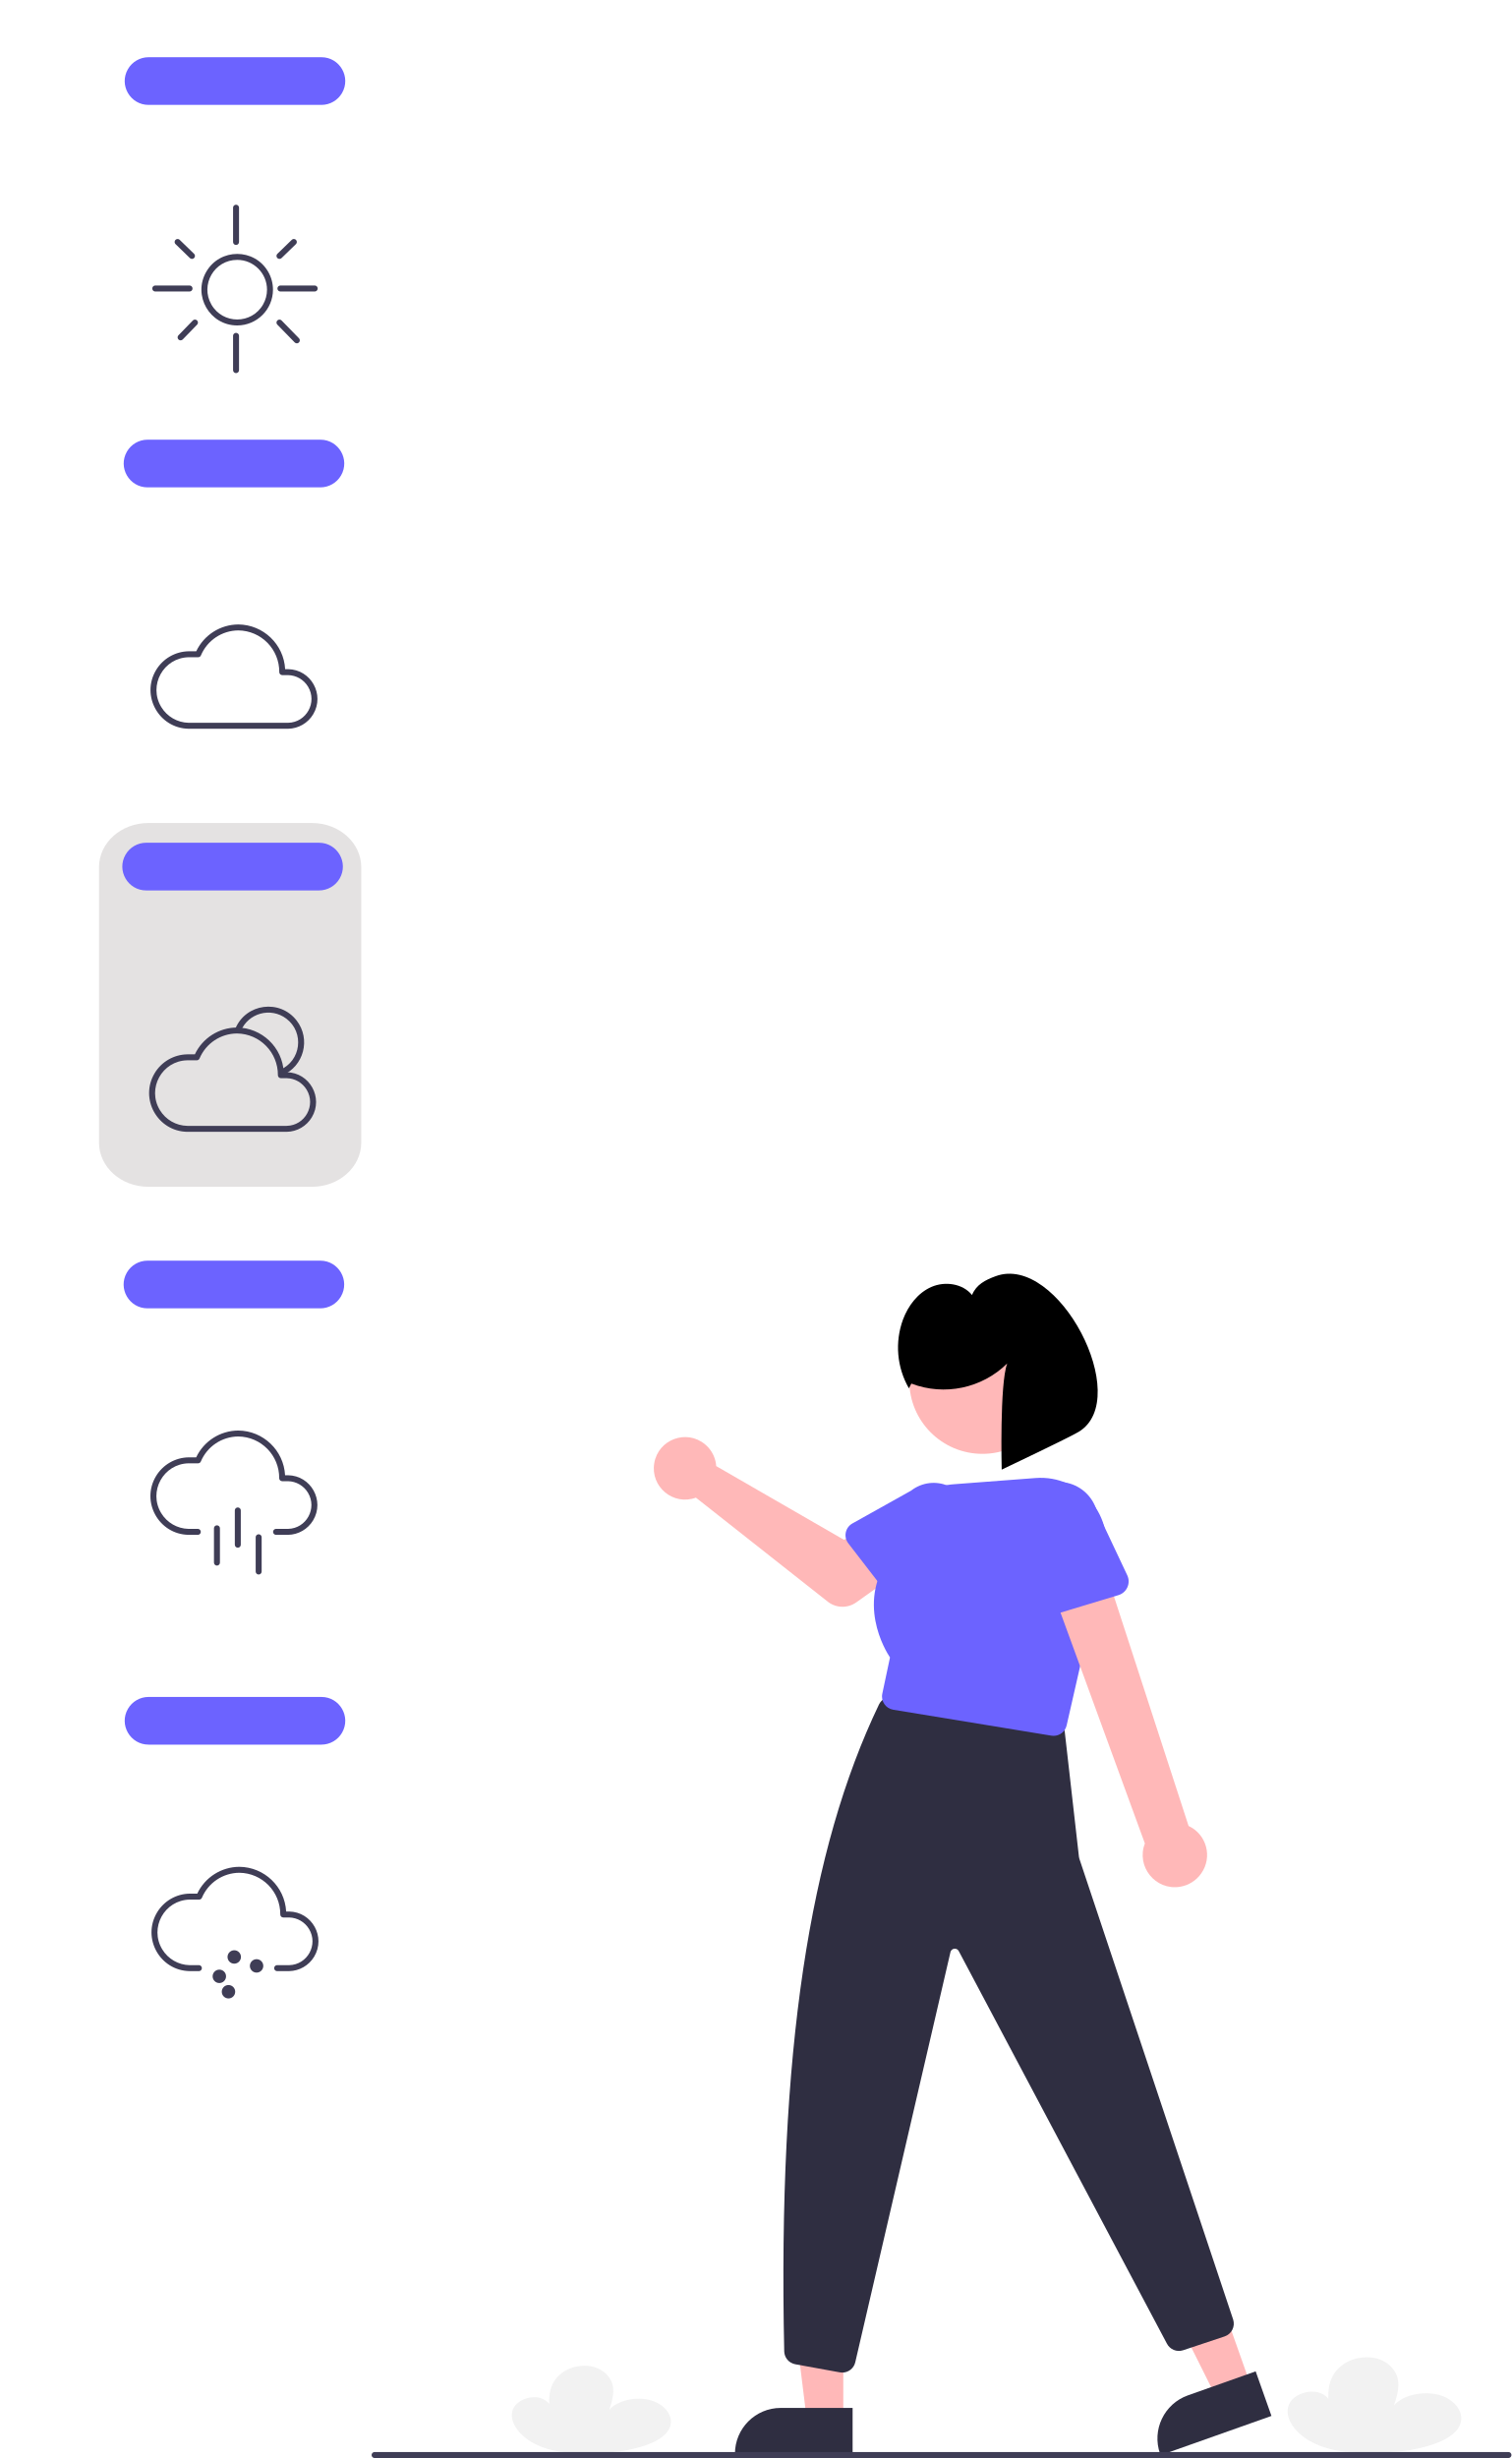
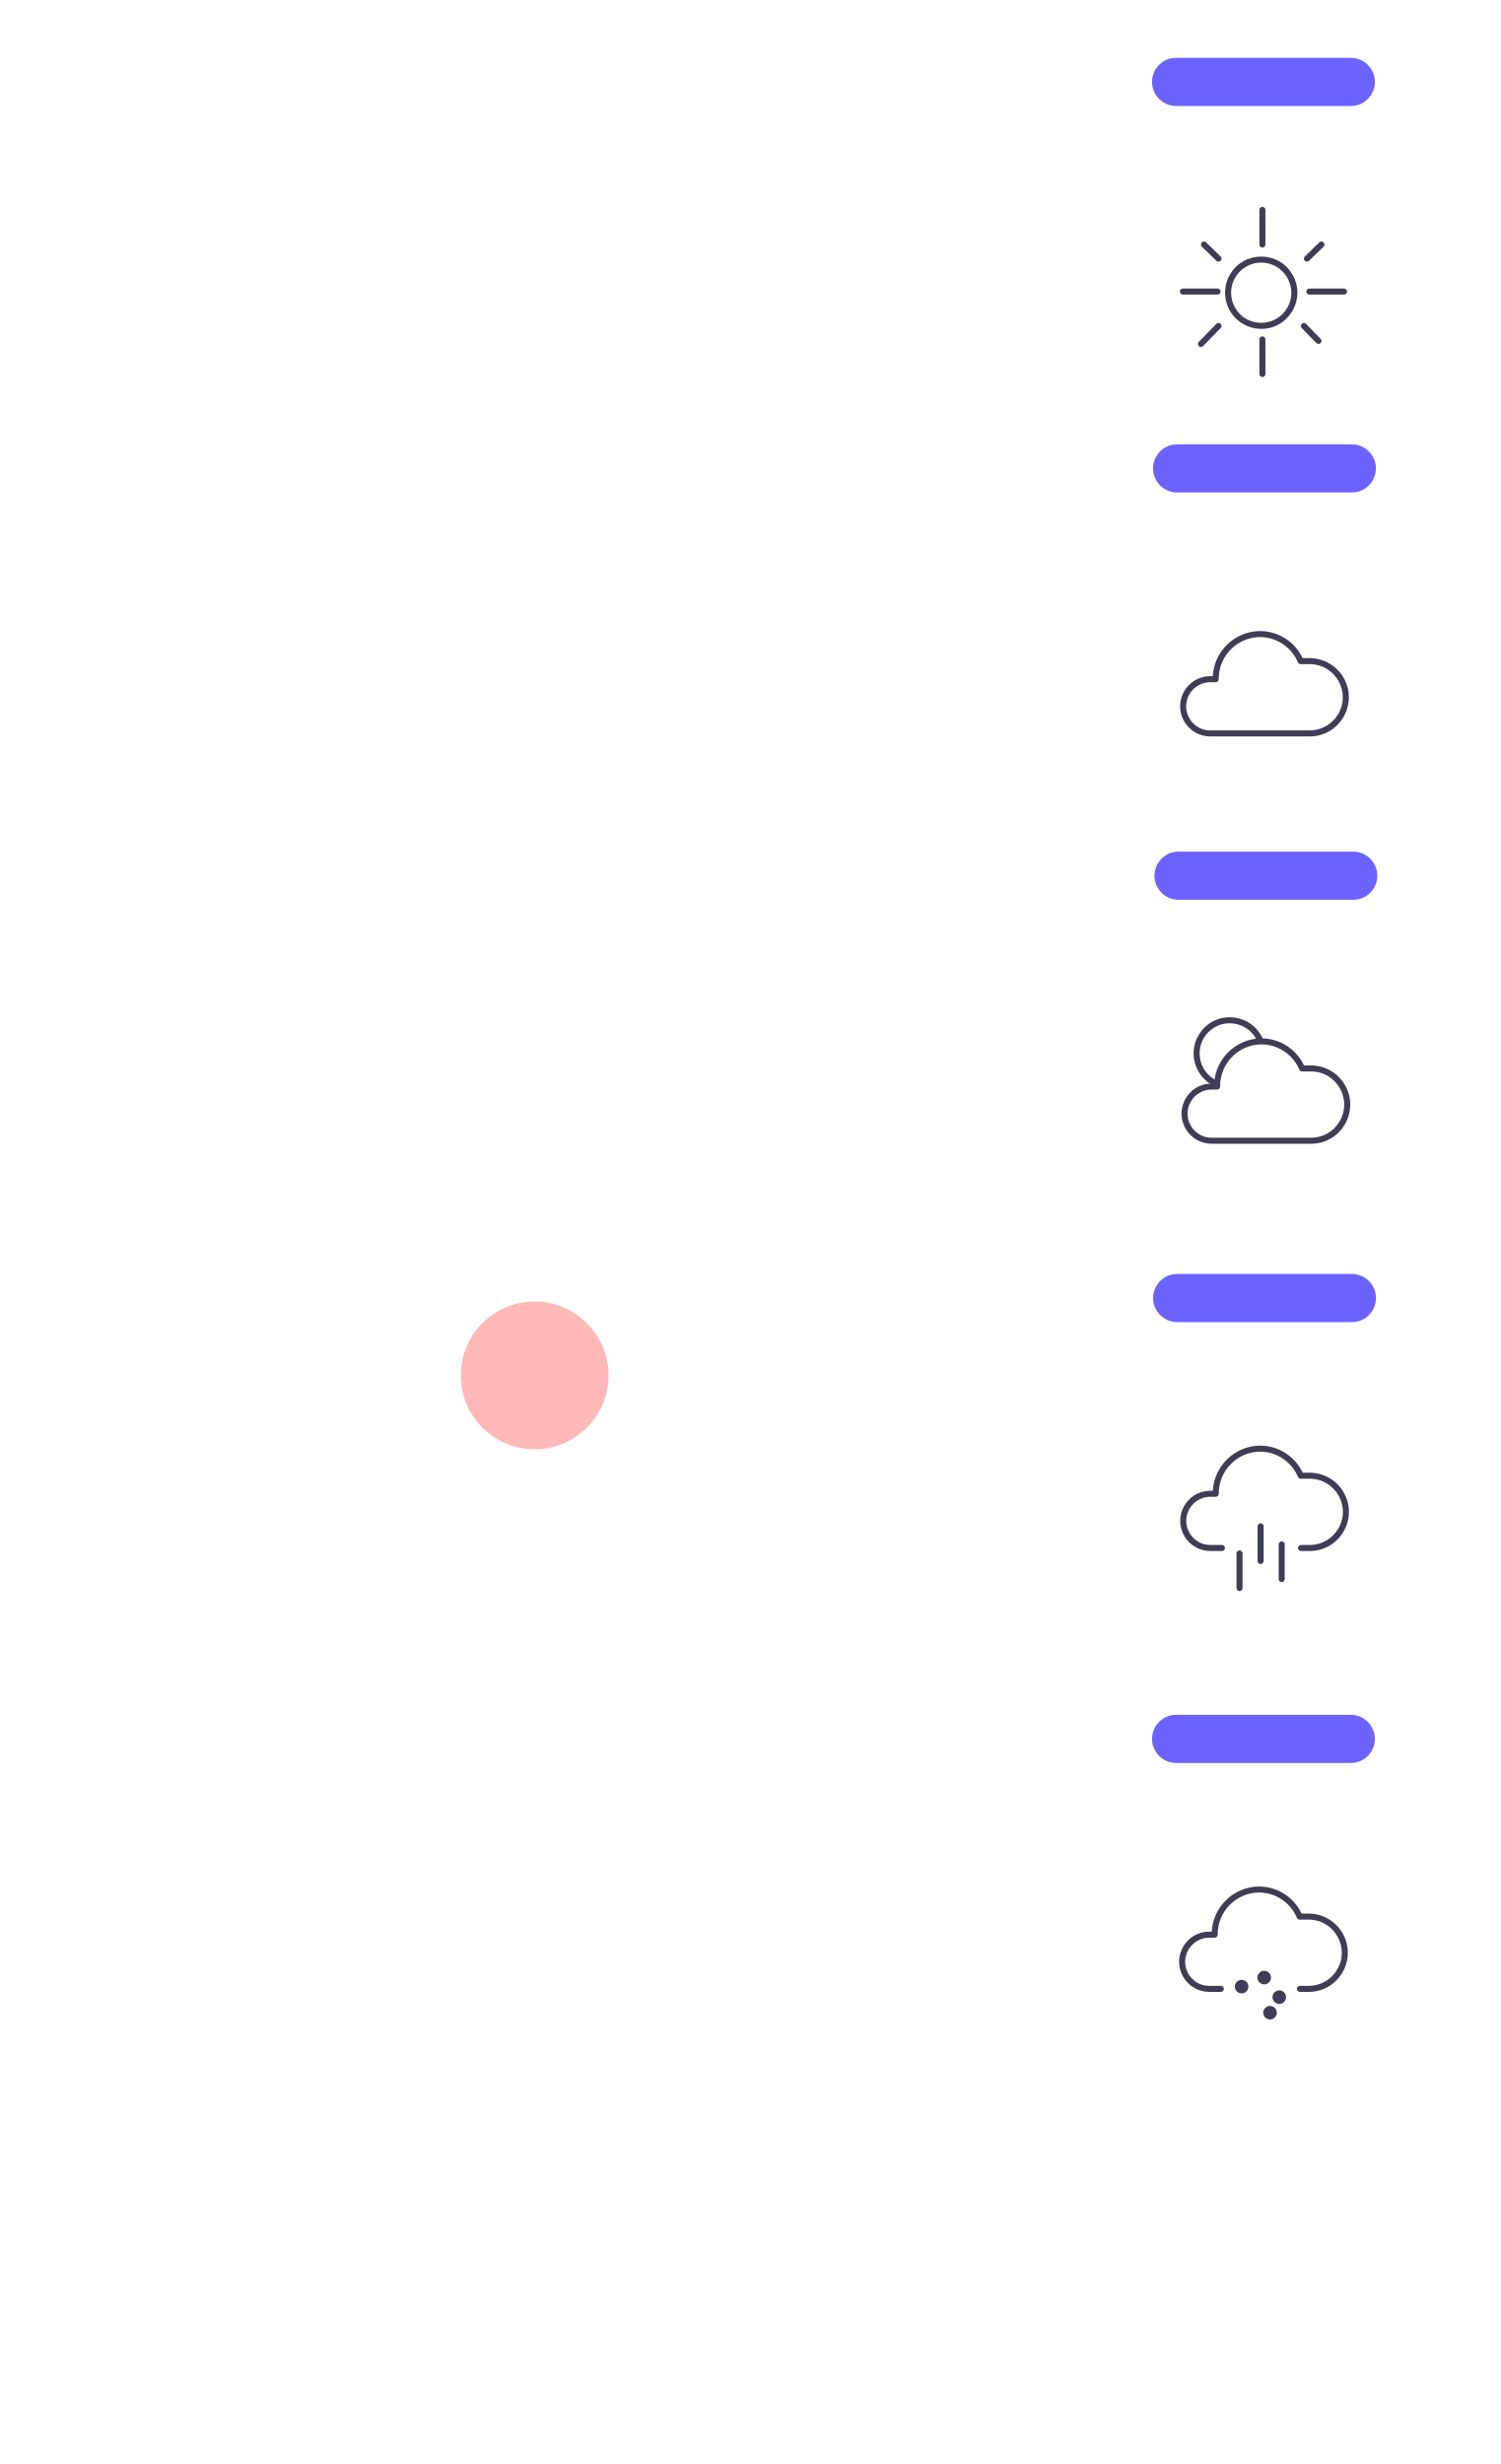
- <svg xmlns="http://www.w3.org/2000/svg" viewBox="18.32 42.169 230.309 374.502">
-   <path d="M 224.061 415.747 C 220.264 415.59 216.804 414.057 215.238 411.682 C 215.165 411.571 215.096 411.459 215.031 411.344 C 214.46 410.333 214.282 409.169 214.906 408.173 C 215.531 407.176 217.092 406.419 218.659 406.576 C 220.227 406.733 221.451 407.983 220.802 408.973 C 220.657 406.973 220.538 404.872 222.151 403.131 C 223.038 402.221 224.196 401.623 225.451 401.425 C 228.7 400.854 230.857 402.691 231.289 404.546 C 231.608 405.915 231.168 407.308 230.729 408.661 C 232.081 407.063 235.294 406.353 237.755 407.107 C 240.216 407.862 241.582 409.977 240.741 411.731 C 239.75 413.797 236.448 414.865 233.381 415.43 C 230.848 415.896 227.05 415.871 224.061 415.747 Z" fill="#f2f2f2" style="" />
-   <path d="M 105.053 415.825 C 101.575 415.681 98.407 414.277 96.974 412.103 C 96.907 412.001 96.843 411.898 96.784 411.793 C 96.261 410.867 96.097 409.802 96.669 408.889 C 97.242 407.976 98.671 407.283 100.106 407.427 C 101.541 407.57 102.662 408.715 102.068 409.622 C 101.936 407.79 101.827 405.866 103.303 404.272 C 104.116 403.439 105.176 402.892 106.326 402.71 C 109.301 402.187 111.276 403.869 111.672 405.568 C 111.964 406.822 111.56 408.097 111.159 409.336 C 112.396 407.873 115.339 407.222 117.592 407.913 C 119.846 408.604 121.097 410.541 120.327 412.147 C 119.419 414.039 116.395 415.017 113.587 415.534 C 111.268 415.961 107.789 415.939 105.053 415.825 Z" fill="#f2f2f2" style="" />
-   <path d="M 65.873 222.987 L 40.899 222.987 C 36.763 222.983 33.411 219.975 33.407 216.263 L 33.407 174.29 C 33.411 170.578 36.763 167.571 40.899 167.566 L 65.873 167.566 C 70.008 167.571 73.36 170.578 73.365 174.29 L 73.365 216.263 C 73.36 219.975 70.008 222.983 65.873 222.987 Z" style="fill: rgb(228, 226, 226);" />
-   <polygon points="146.818 410.856 141.259 410.856 138.614 389.412 146.819 389.412 146.818 410.856" fill="#ffb8b8" style="" />
-   <path d="M 148.237 416.246 L 130.31 416.245 L 130.31 416.018 C 130.31 412.165 133.434 409.041 137.288 409.041 L 148.237 409.041 L 148.237 416.246 Z" fill="#2f2e41" style="" />
-   <polygon points="208.925 405.654 203.684 407.51 194.032 388.18 201.767 385.441 208.925 405.654" fill="#ffb8b8" style="" />
-   <path d="M 212.061 410.261 L 195.163 416.246 L 195.087 416.032 C 193.801 412.399 195.702 408.412 199.335 407.125 L 209.656 403.47 L 212.061 410.261 Z" fill="#2f2e41" style="" />
-   <path d="M 146.664 403.656 C 146.539 403.656 146.415 403.645 146.292 403.622 L 139.493 402.386 C 138.54 402.21 137.84 401.39 137.817 400.42 C 136.828 354.657 141.687 323.905 152.257 301.863 C 152.643 301.062 153.505 300.606 154.384 300.737 L 178.832 304.267 C 179.75 304.4 180.462 305.135 180.568 306.057 L 182.724 325.059 C 182.735 325.162 182.757 325.263 182.788 325.361 L 206.228 395.591 C 206.56 396.654 205.983 397.788 204.928 398.144 L 198.594 400.256 C 197.631 400.572 196.581 400.138 196.123 399.232 L 164.417 339.447 C 164.182 338.979 163.529 338.94 163.241 339.377 C 163.195 339.447 163.162 339.524 163.144 339.606 L 148.65 402.052 C 148.448 402.988 147.621 403.656 146.664 403.656 Z" fill="#2f2e41" style="" />
-   <path d="M 127.342 264.799 C 127.398 265.044 127.434 265.293 127.451 265.543 L 146.931 276.781 L 151.666 274.056 L 156.714 280.664 L 148.8 286.304 C 147.487 287.24 145.714 287.197 144.448 286.198 L 124.36 270.351 C 120.924 271.623 117.399 268.698 118.015 265.086 C 118.632 261.474 122.927 259.883 125.747 262.223 C 126.545 262.885 127.105 263.79 127.342 264.799 Z" fill="#ffb8b8" style="" />
-   <path d="M 147.199 275.658 C 147.317 275.077 147.683 274.576 148.201 274.286 L 157.141 269.288 C 160.594 266.622 165.638 268.694 166.22 273.018 C 166.489 275.013 165.679 277.002 164.091 278.241 L 156.964 285.643 C 156.099 286.54 154.639 286.46 153.878 285.473 L 147.582 277.314 C 147.219 276.844 147.079 276.24 147.199 275.658 Z" fill="#6c63ff" style="" />
-   <circle cx="168.016" cy="252.541" r="11.138" fill="#ffb8b8" style="" />
-   <path d="M 178.861 306.642 C 178.751 306.642 178.64 306.634 178.531 306.616 L 154.427 302.664 C 153.278 302.476 152.52 301.366 152.761 300.227 L 153.934 294.698 C 153.333 293.803 148.446 286.016 154.399 278.702 C 154.161 273.299 158.27 268.69 163.665 268.308 L 176.122 267.361 C 183.036 266.837 188.386 273.316 186.561 280.007 L 180.851 305.055 C 180.638 305.983 179.813 306.641 178.861 306.642 Z" fill="#6c63ff" style="" />
-   <path d="M 201.37 327.589 C 203.111 325.106 202.184 321.652 199.434 320.374 L 185.71 278.179 L 177.756 281.953 L 192.773 323.038 C 191.414 326.555 194.372 330.224 198.097 329.642 C 199.424 329.435 200.607 328.693 201.37 327.589 Z" fill="#ffb8b8" style="" />
-   <path d="M 188.745 285.204 L 178.185 288.395 C 176.908 288.78 175.586 287.942 175.392 286.622 L 173.789 275.741 C 172.462 271.264 176.48 267.029 181.021 268.118 C 183.118 268.622 184.791 270.201 185.414 272.266 L 190.09 282.182 C 190.658 283.388 190.023 284.819 188.745 285.204 Z" fill="#6c63ff" style="" />
-   <path d="M 157.189 252.972 C 162.239 254.896 167.947 253.697 171.796 249.904 C 170.628 252.99 170.955 266.082 170.955 266.082 C 170.955 266.082 181.315 261.163 182.721 260.302 C 191.022 255.221 179.572 233.119 170.047 236.605 C 168.434 237.196 167.087 237.89 166.434 239.479 C 165.012 237.725 162.32 237.345 160.249 238.245 C 158.178 239.147 156.706 241.099 155.914 243.215 C 154.649 246.67 154.98 250.508 156.818 253.696 L 157.189 252.972 Z" style="" />
-   <g transform="matrix(1, 0, 0, 1, -649.7277, 0.7913859)">
+ <svg xmlns="http://www.w3.org/2000/svg" viewBox="18.321 45.17 226.309 371.501">
+   <path d="M 35.509 401.396 C 31.712 401.553 28.252 403.086 26.686 405.461 C 26.613 405.572 26.544 405.684 26.479 405.799 C 25.908 406.81 25.73 407.974 26.354 408.97 C 26.979 409.967 28.54 410.724 30.107 410.567 C 31.675 410.41 32.899 409.16 32.25 408.17 C 32.105 410.17 31.986 412.271 33.599 414.012 C 34.486 414.922 35.644 415.52 36.899 415.718 C 40.148 416.289 42.305 414.452 42.737 412.597 C 43.056 411.228 42.616 409.835 42.177 408.482 C 43.529 410.08 46.742 410.79 49.203 410.036 C 51.664 409.281 53.03 407.166 52.189 405.412 C 51.198 403.346 47.896 402.278 44.829 401.713 C 42.296 401.247 38.498 401.272 35.509 401.396 Z" fill="#f2f2f2" style="transform-origin: 39.2px 408.571px;" transform="matrix(-1, 0, 0, -1, 0.000007629394, 0)" />
+   <path d="M 155.14 402.684 C 151.662 402.828 148.494 404.232 147.061 406.406 C 146.994 406.508 146.93 406.611 146.871 406.716 C 146.348 407.642 146.184 408.707 146.756 409.62 C 147.329 410.533 148.758 411.226 150.193 411.082 C 151.628 410.939 152.749 409.794 152.155 408.887 C 152.023 410.719 151.914 412.643 153.39 414.237 C 154.203 415.07 155.263 415.617 156.413 415.799 C 159.388 416.322 161.363 414.64 161.759 412.941 C 162.051 411.687 161.647 410.412 161.246 409.173 C 162.483 410.636 165.426 411.287 167.679 410.596 C 169.933 409.905 171.184 407.968 170.414 406.362 C 169.506 404.47 166.482 403.492 163.674 402.975 C 161.355 402.548 157.876 402.57 155.14 402.684 Z" fill="#f2f2f2" style="transform-origin: 158.519px 409.255px;" transform="matrix(-1, 0, 0, -1, 0, 0)" />
+   <path d="M 222.052 170.566 L 197.078 170.566 C 192.942 170.57 189.59 173.578 189.586 177.29 L 189.586 219.263 C 189.59 222.975 192.942 225.982 197.078 225.987 L 222.052 225.987 C 226.187 225.982 229.539 222.975 229.544 219.263 L 229.544 177.29 C 229.539 173.578 226.187 170.57 222.052 170.566 Z" style="fill: rgb(228, 226, 226); transform-origin: 209.565px 198.276px;" transform="matrix(-1, 0, 0, -1, 0, 0)" />
+   <polygon points="128.336 389.412 122.777 389.412 120.132 410.856 128.337 410.856 128.336 389.412" fill="#ffb8b8" style="transform-origin: 124.235px 400.134px;" transform="matrix(-1, 0, 0, -1, 0, 0)" />
+   <path d="M 136.641 409.041 L 118.714 409.042 L 118.714 409.269 C 118.714 413.122 121.838 416.246 125.692 416.246 L 136.641 416.246 L 136.641 409.041 Z" fill="#2f2e41" style="transform-origin: 127.677px 412.643px;" transform="matrix(-1, 0, 0, -1, 0, 0.00006103515)" />
+   <polygon points="72.919 387.297 67.678 385.441 58.026 404.771 65.761 407.51 72.919 387.297" fill="#ffb8b8" style="transform-origin: 65.472px 396.476px;" transform="matrix(-1, 0, 0, -1, 0, -0.00006103516)" />
+   <path d="M 72.266 409.455 L 55.368 403.47 L 55.292 403.684 C 54.006 407.317 55.907 411.304 59.54 412.591 L 69.861 416.246 L 72.266 409.455 Z" fill="#2f2e41" style="transform-origin: 63.578px 409.858px;" transform="matrix(-1, 0, 0, -1, -0.000007629395, 0)" />
+   <path d="M 69.601 300.715 C 69.476 300.715 69.352 300.726 69.229 300.749 L 62.43 301.985 C 61.477 302.161 60.777 302.981 60.754 303.951 C 59.765 349.714 64.624 380.466 75.194 402.508 C 75.58 403.309 76.442 403.765 77.321 403.634 L 101.769 400.104 C 102.687 399.971 103.399 399.236 103.505 398.314 L 105.661 379.312 C 105.672 379.209 105.694 379.108 105.725 379.01 L 129.165 308.78 C 129.497 307.717 128.92 306.583 127.865 306.227 L 121.531 304.115 C 120.568 303.799 119.518 304.233 119.06 305.139 L 87.354 364.924 C 87.119 365.392 86.466 365.431 86.178 364.994 C 86.132 364.924 86.099 364.847 86.081 364.765 L 71.587 302.319 C 71.385 301.383 70.558 300.715 69.601 300.715 Z" fill="#2f2e41" style="transform-origin: 94.944px 352.186px;" transform="matrix(-1, 0, 0, -1, 0, -0.00006103516)" />
+   <path d="M 119.634 283.3 C 119.69 283.055 119.726 282.806 119.743 282.556 L 139.223 271.318 L 143.958 274.043 L 149.006 267.435 L 141.092 261.795 C 139.779 260.859 138.006 260.902 136.74 261.901 L 116.652 277.748 C 113.216 276.476 109.691 279.401 110.307 283.013 C 110.924 286.625 115.219 288.216 118.039 285.876 C 118.837 285.214 119.397 284.309 119.634 283.3 Z" fill="#ffb8b8" style="transform-origin: 129.621px 274.049px;" transform="matrix(-1, 0, 0, -1, 0, 0.00006103516)" />
+   <path d="M 100.722 278.71 C 100.84 279.291 101.206 279.792 101.724 280.082 L 110.664 285.08 C 114.117 287.746 119.161 285.674 119.743 281.35 C 120.012 279.355 119.202 277.366 117.614 276.127 L 110.487 268.725 C 109.622 267.828 108.162 267.908 107.401 268.895 L 101.105 277.054 C 100.742 277.524 100.602 278.128 100.722 278.71 Z" fill="#6c63ff" style="transform-origin: 110.237px 277.184px;" transform="matrix(-1, 0, 0, -1, 0.00001525879, 0)" />
+   <circle cx="-98.935" cy="252.541" r="11.138" fill="#ffb8b8" style="" transform="matrix(-1, 0, 0, 1, 0, -1.7763568394002505e-15)" />
+   <path d="M 107.413 267.331 C 107.303 267.331 107.192 267.339 107.083 267.357 L 82.979 271.309 C 81.83 271.497 81.072 272.607 81.313 273.746 L 82.486 279.275 C 81.885 280.17 76.998 287.957 82.951 295.271 C 82.713 300.674 86.822 305.283 92.217 305.665 L 104.674 306.612 C 111.588 307.136 116.938 300.657 115.113 293.966 L 109.403 268.918 C 109.19 267.99 108.365 267.332 107.413 267.331 Z" fill="#6c63ff" style="transform-origin: 97.751px 286.986px;" transform="matrix(-1, 0, 0, -1, 0, 0)" />
+   <path d="M 88.311 280.293 C 90.052 282.776 89.125 286.23 86.375 287.508 L 72.651 329.703 L 64.697 325.929 L 79.714 284.844 C 78.355 281.327 81.313 277.658 85.038 278.24 C 86.365 278.447 87.548 279.189 88.311 280.293 Z" fill="#ffb8b8" style="transform-origin: 76.946px 303.941px;" transform="matrix(-1, 0, 0, -1, 0, 0)" />
+   <path d="M 91.865 271.23 L 81.305 268.039 C 80.028 267.654 78.706 268.492 78.512 269.812 L 76.909 280.693 C 75.582 285.17 79.6 289.405 84.141 288.316 C 86.238 287.812 87.911 286.233 88.534 284.168 L 93.21 274.252 C 93.778 273.046 93.143 271.615 91.865 271.23 Z" fill="#6c63ff" style="transform-origin: 85.035px 278.217px;" transform="matrix(-1, 0, 0, -1, 0, -0.00006103516)" />
+   <path d="M 83.399 249.344 C 88.449 247.42 94.157 248.619 98.006 252.412 C 96.838 249.326 97.165 236.234 97.165 236.234 C 97.165 236.234 107.525 241.153 108.931 242.014 C 117.232 247.095 105.782 269.197 96.257 265.711 C 94.644 265.12 93.297 264.426 92.644 262.837 C 91.222 264.591 88.53 264.971 86.459 264.071 C 84.388 263.169 82.916 261.217 82.124 259.101 C 80.859 255.646 81.19 251.808 83.028 248.62 L 83.399 249.344 Z" style="transform-origin: 96.581px 251.158px;" transform="matrix(-1, 0, 0, -1, 0, 0)" />
+   <g transform="matrix(-1, 0, 0, 1, 912.6782, 3.791386)" style="">
    <path d="M 704.194 90.962 C 700 90.962 697.378 86.421 699.475 82.789 C 701.573 79.156 706.816 79.156 708.913 82.789 C 709.391 83.617 709.643 84.557 709.643 85.513 C 709.64 88.521 707.202 90.959 704.194 90.962 Z M 704.194 80.973 C 700.699 80.973 698.514 84.756 700.262 87.784 C 702.01 90.811 706.379 90.811 708.126 87.784 C 708.525 87.093 708.735 86.31 708.735 85.513 C 708.732 83.007 706.701 80.975 704.194 80.973 Z" fill="#3f3d56" style="" />
    <path d="M 704.015 78.702 C 703.765 78.702 703.561 78.499 703.561 78.248 L 703.561 73.026 C 703.561 72.677 703.94 72.458 704.242 72.633 C 704.383 72.714 704.469 72.864 704.469 73.026 L 704.469 78.248 C 704.469 78.499 704.266 78.702 704.015 78.702 Z" fill="#3f3d56" style="" />
    <path d="M 696.929 85.789 L 691.707 85.789 C 691.358 85.789 691.139 85.41 691.314 85.107 C 691.395 84.967 691.545 84.88 691.707 84.88 L 696.929 84.88 C 697.279 84.88 697.497 85.259 697.322 85.562 C 697.241 85.702 697.091 85.789 696.929 85.789 Z" fill="#3f3d56" style="" />
    <path d="M 716 85.789 L 710.778 85.789 C 710.429 85.789 710.21 85.41 710.385 85.107 C 710.466 84.967 710.616 84.88 710.778 84.88 L 716 84.88 C 716.349 84.88 716.568 85.259 716.393 85.562 C 716.312 85.702 716.162 85.789 716 85.789 Z" fill="#3f3d56" style="" />
    <path d="M 710.635 80.824 C 710.285 80.824 710.067 80.445 710.241 80.143 C 710.262 80.106 710.288 80.073 710.319 80.044 L 712.505 77.922 C 712.756 77.679 713.176 77.798 713.262 78.137 C 713.301 78.295 713.254 78.461 713.138 78.574 L 710.951 80.696 C 710.866 80.778 710.753 80.824 710.635 80.824 Z" fill="#3f3d56" style="" />
    <path d="M 697.3 80.824 C 697.181 80.824 697.068 80.778 696.983 80.696 L 694.797 78.574 C 694.546 78.331 694.652 77.907 694.989 77.811 C 695.145 77.767 695.313 77.809 695.429 77.922 L 697.616 80.044 C 697.867 80.287 697.76 80.711 697.424 80.806 C 697.383 80.818 697.342 80.824 697.3 80.824 Z" fill="#3f3d56" style="" />
    <path d="M 695.567 93.232 C 695.217 93.232 694.999 92.854 695.174 92.551 C 695.192 92.519 695.215 92.489 695.241 92.462 L 697.428 90.21 C 697.671 89.959 698.095 90.066 698.191 90.402 C 698.235 90.558 698.192 90.726 698.079 90.843 L 695.893 93.095 C 695.807 93.183 695.69 93.232 695.567 93.232 Z" fill="#3f3d56" style="" />
    <path d="M 713.275 93.686 C 713.153 93.687 713.036 93.637 712.951 93.549 L 710.31 90.843 C 710.066 90.593 710.184 90.173 710.523 90.086 C 710.68 90.046 710.846 90.093 710.96 90.209 L 713.6 92.915 C 713.845 93.165 713.727 93.586 713.388 93.672 C 713.351 93.682 713.313 93.686 713.275 93.686 Z" fill="#3f3d56" style="" />
    <path d="M 704.015 98.227 C 703.765 98.227 703.561 98.024 703.561 97.773 L 703.561 92.551 C 703.561 92.202 703.94 91.983 704.242 92.158 C 704.383 92.239 704.469 92.389 704.469 92.551 L 704.469 97.773 C 704.469 98.024 704.266 98.227 704.015 98.227 Z" fill="#3f3d56" style="" />
    <path d="M 717.022 57.361 L 690.686 57.361 C 687.889 57.361 686.142 54.334 687.54 51.912 C 688.189 50.788 689.388 50.096 690.686 50.096 L 717.022 50.096 C 719.818 50.096 721.566 53.123 720.167 55.545 C 719.519 56.669 718.319 57.361 717.022 57.361 Z" fill="#6c63ff" style="" />
    <path d="M 703.009 120.961 C 702.758 120.961 702.555 120.758 702.555 120.507 L 702.555 85.998 C 702.555 85.649 702.934 85.43 703.236 85.605 C 703.377 85.686 703.463 85.836 703.463 85.998 L 703.463 120.507 C 703.463 120.758 703.26 120.961 703.009 120.961 Z" fill="#e6e6e6" style="transform-origin: 703.009px 103.252px;" transform="matrix(0, 1, -1, 0, -0.000002, -0.000019)" />
  </g>
-   <g transform="matrix(1, 0, 0, 1, -649.8804, 1.36711)">
+   <g transform="matrix(-1, 0, 0, 1, 912.8309, 4.36711)" style="">
    <path d="M 712.102 151.836 L 696.944 151.836 C 692.4 151.76 689.643 146.792 691.982 142.896 C 693.031 141.148 694.906 140.065 696.944 140.031 L 698.103 140.031 C 699.277 137.545 701.774 135.955 704.523 135.944 C 708.323 135.979 711.443 138.96 711.65 142.755 L 712.102 142.755 C 715.597 142.813 717.719 146.633 715.922 149.631 C 715.115 150.977 713.671 151.811 712.102 151.836 Z M 696.944 140.939 C 693.099 141.016 690.779 145.226 692.769 148.518 C 693.655 149.984 695.231 150.894 696.944 150.928 L 712.102 150.928 C 714.898 150.871 716.583 147.807 715.135 145.414 C 714.49 144.35 713.346 143.689 712.102 143.663 L 711.21 143.663 C 710.959 143.663 710.756 143.46 710.756 143.209 C 710.786 139.734 707.998 136.891 704.523 136.852 C 702.028 136.865 699.782 138.365 698.813 140.664 C 698.741 140.831 698.577 140.939 698.396 140.939 L 696.944 140.939 Z" fill="#3f3d56" style="" />
    <path d="M 717.022 115.057 L 690.686 115.057 C 687.89 115.057 686.142 112.03 687.54 109.608 C 688.189 108.484 689.388 107.792 690.686 107.792 L 717.022 107.792 C 719.818 107.792 721.566 110.819 720.168 113.241 C 719.519 114.365 718.32 115.057 717.022 115.057 Z" fill="#6c63ff" style="" />
    <path d="M 703.584 181.796 C 703.333 181.796 703.13 181.593 703.13 181.342 L 703.13 146.833 C 703.13 146.484 703.509 146.265 703.811 146.44 C 703.952 146.521 704.038 146.671 704.038 146.833 L 704.038 181.342 C 704.038 181.593 703.835 181.796 703.584 181.796 Z" fill="#e6e6e6" style="transform-box: fill-box; transform-origin: 50% 50%;" transform="matrix(0, 1, -1, 0, 0.000047, -0.000025)" />
  </g>
-   <g transform="matrix(1, 0, 0, 1, -650.0914, 0.438035)">
+   <g transform="matrix(-1, 0, 0, 1, 913.042, 3.438035)" style="">
    <path d="M 711.424 205.575 L 711.07 204.739 C 714.29 203.377 714.829 199.041 712.04 196.932 C 709.667 195.138 706.238 196.073 705.103 198.824 L 704.264 198.477 C 705.864 194.599 711.062 193.907 713.62 197.231 C 715.798 200.061 714.712 204.185 711.424 205.575 Z" fill="#3f3d56" style="" />
    <path d="M 712.101 214.176 L 696.944 214.176 C 692.4 214.1 689.643 209.132 691.981 205.236 C 693.03 203.488 694.906 202.405 696.944 202.371 L 698.103 202.371 C 699.277 199.885 701.774 198.295 704.523 198.284 C 708.323 198.319 711.443 201.3 711.65 205.095 L 712.101 205.095 C 715.597 205.153 717.719 208.973 715.921 211.971 C 715.114 213.317 713.67 214.151 712.101 214.176 Z M 696.944 203.279 C 693.099 203.356 690.779 207.566 692.768 210.858 C 693.655 212.324 695.231 213.234 696.944 213.268 L 712.101 213.268 C 714.898 213.211 716.583 210.147 715.135 207.754 C 714.49 206.69 713.346 206.029 712.101 206.003 L 711.21 206.003 C 710.959 206.003 710.756 205.8 710.756 205.549 C 710.786 202.074 707.997 199.231 704.523 199.192 C 702.028 199.205 699.782 200.705 698.813 203.004 C 698.741 203.171 698.577 203.279 698.395 203.279 L 696.944 203.279 Z" fill="#3f3d56" style="" />
    <path d="M 717.022 177.397 L 690.686 177.397 C 687.89 177.397 686.142 174.37 687.54 171.948 C 688.189 170.824 689.388 170.132 690.686 170.132 L 717.022 170.132 C 719.818 170.132 721.566 173.159 720.168 175.581 C 719.519 176.705 718.32 177.397 717.022 177.397 Z" fill="#6c63ff" style="" />
    <path d="M 703.584 246.399 C 703.333 246.399 703.13 246.196 703.13 245.945 L 703.13 211.436 C 703.13 211.087 703.509 210.868 703.811 211.043 C 703.952 211.124 704.038 211.274 704.038 211.436 L 704.038 245.945 C 704.038 246.196 703.835 246.399 703.584 246.399 Z" fill="#e6e6e6" style="transform-origin: 703.584px 228.69px;" transform="matrix(0, 1, -1, 0, 0.000017, -0.000055)" />
  </g>
-   <g transform="matrix(1, 0, 0, 1, -649.7277, 0.7913859)">
+   <g transform="matrix(-1, 0, 0, 1, 912.6782, 3.791386)" style="">
    <path d="M 712.102 341.698 L 710.279 341.698 C 709.929 341.698 709.711 341.32 709.886 341.017 C 709.967 340.877 710.117 340.79 710.279 340.79 L 712.102 340.79 C 714.898 340.732 716.583 337.669 715.135 335.276 C 714.49 334.211 713.346 333.551 712.102 333.525 L 711.21 333.525 C 710.959 333.525 710.756 333.322 710.756 333.071 C 710.786 329.596 707.998 326.752 704.523 326.714 C 702.028 326.727 699.782 328.227 698.813 330.526 C 698.741 330.692 698.577 330.8 698.396 330.801 L 696.944 330.801 C 693.099 330.878 690.779 335.088 692.769 338.379 C 693.655 339.846 695.231 340.756 696.944 340.79 L 698.352 340.79 C 698.701 340.79 698.92 341.168 698.745 341.471 C 698.664 341.612 698.514 341.698 698.352 341.698 L 696.944 341.698 C 692.4 341.621 689.643 336.654 691.982 332.757 C 693.03 331.01 694.906 329.927 696.944 329.892 L 698.103 329.892 C 699.277 327.407 701.774 325.817 704.523 325.806 C 708.323 325.841 711.443 328.822 711.65 332.617 L 712.102 332.617 C 715.597 332.674 717.719 336.494 715.922 339.493 C 715.115 340.838 713.67 341.672 712.102 341.698 Z" fill="#3f3d56" style="" />
    <circle cx="703.741" cy="339.541" r="1.022" fill="#3f3d56" style="" />
    <circle cx="707.145" cy="340.903" r="1.022" fill="#3f3d56" style="" />
    <circle cx="701.47" cy="342.493" r="1.022" fill="#3f3d56" style="" />
    <circle cx="702.863" cy="344.839" r="1.022" fill="#3f3d56" style="" />
    <path d="M 717.022 307.189 L 690.686 307.189 C 687.89 307.189 686.142 304.162 687.54 301.74 C 688.189 300.616 689.388 299.924 690.686 299.924 L 717.022 299.924 C 719.818 299.924 721.566 302.951 720.168 305.373 C 719.519 306.497 718.32 307.189 717.022 307.189 Z" fill="#6c63ff" style="" />
  </g>
-   <path d="M 248.175 416.671 L 75.399 416.671 C 75.05 416.671 74.832 416.293 75.007 415.991 C 75.088 415.85 75.237 415.764 75.399 415.764 L 248.175 415.764 C 248.524 415.764 248.743 416.142 248.568 416.444 C 248.487 416.584 248.337 416.671 248.175 416.671 Z" fill="#3f3d56" style="" />
-   <path d="M 194.083 164.362 L -87.347 164.362 C -96.47 164.367 -103.863 169.071 -103.872 174.876 L -103.872 223.943 C -103.863 229.748 -96.47 234.452 -87.347 234.457 L 194.083 234.457 C 203.206 234.452 210.599 229.748 210.608 223.943 L 210.608 174.876 C 210.599 169.071 203.206 164.367 194.083 164.362 Z M 209.607 223.943 C 209.596 229.395 202.652 233.813 194.083 233.82 L -87.347 233.82 C -95.916 233.813 -102.86 229.395 -102.871 223.943 L -102.871 174.876 C -102.86 169.424 -95.916 165.006 -87.347 164.999 L 194.083 164.999 C 202.652 165.006 209.596 169.424 209.607 174.876 L 209.607 223.943 Z" fill="#3f3d56" style="transform-origin: 53.368px 199.41px;" transform="matrix(0, 1, -1, 0, 0.000003814697, 0.00001144409)" />
-   <g transform="matrix(1, 0, 0, 1, -649.8908, 0.210711)">
+   <path d="M 191.551 415.764 L 18.775 415.764 C 18.426 415.764 18.208 416.142 18.383 416.444 C 18.464 416.585 18.613 416.671 18.775 416.671 L 191.551 416.671 C 191.9 416.671 192.119 416.293 191.944 415.991 C 191.863 415.851 191.713 415.764 191.551 415.764 Z" fill="#3f3d56" style="transform-origin: 105.163px 416.217px;" transform="matrix(-1, 0, 0, -1, 0, 0.00006103517)" />
+   <path d="M 350.298 237.458 L 68.868 237.458 C 59.745 237.453 52.352 232.749 52.343 226.944 L 52.343 177.877 C 52.352 172.072 59.745 167.368 68.868 167.363 L 350.298 167.363 C 359.421 167.368 366.814 172.072 366.823 177.877 L 366.823 226.944 C 366.814 232.749 359.421 237.453 350.298 237.458 Z M 365.822 177.877 C 365.811 172.425 358.867 168.007 350.298 168 L 68.868 168 C 60.299 168.007 53.355 172.425 53.344 177.877 L 53.344 226.944 C 53.355 232.396 60.299 236.814 68.868 236.821 L 350.298 236.821 C 358.867 236.814 365.811 232.396 365.822 226.944 L 365.822 177.877 Z" fill="#3f3d56" style="transform-origin: 209.583px 202.41px;" transform="matrix(0, 1, -1, 0, 0, 0.000005245209)" />
+   <g transform="matrix(-1, 0, 0, 1, 912.8414, 3.210711)" style="">
    <path d="M 703.806 313.098 C 703.555 313.098 703.352 312.895 703.352 312.644 L 703.352 278.135 C 703.352 277.786 703.731 277.567 704.033 277.742 C 704.174 277.823 704.26 277.973 704.26 278.135 L 704.26 312.644 C 704.26 312.895 704.057 313.098 703.806 313.098 Z" fill="#e6e6e6" style="transform-origin: 703.806px 295.389px;" transform="matrix(0, 1, -1, 0, -0.00001, 0.000015)" />
    <path d="M 712.101 275.807 L 710.278 275.807 C 709.929 275.807 709.71 275.429 709.885 275.126 C 709.966 274.986 710.116 274.899 710.278 274.899 L 712.101 274.899 C 714.897 274.841 716.582 271.778 715.134 269.385 C 714.49 268.32 713.345 267.66 712.101 267.634 L 711.209 267.634 C 710.959 267.634 710.755 267.431 710.755 267.18 C 710.785 263.705 707.997 260.861 704.522 260.823 C 702.028 260.836 699.781 262.336 698.812 264.635 C 698.741 264.801 698.577 264.909 698.395 264.91 L 696.943 264.91 C 693.098 264.987 690.779 269.197 692.768 272.488 C 693.654 273.955 695.23 274.865 696.943 274.899 L 698.351 274.899 C 698.701 274.899 698.919 275.277 698.744 275.58 C 698.663 275.721 698.513 275.807 698.351 275.807 L 696.943 275.807 C 692.399 275.73 689.642 270.763 691.981 266.866 C 693.03 265.119 694.906 264.036 696.943 264.001 L 698.103 264.001 C 699.276 261.516 701.774 259.926 704.522 259.915 C 708.323 259.95 711.442 262.931 711.65 266.726 L 712.101 266.726 C 715.596 266.783 717.719 270.603 715.921 273.602 C 715.114 274.947 713.67 275.781 712.101 275.807 Z" fill="#3f3d56" style="" />
    <path d="M 704.447 277.767 C 704.196 277.767 703.993 277.564 703.993 277.313 L 703.993 272.091 C 703.993 271.742 704.371 271.523 704.674 271.698 C 704.814 271.779 704.901 271.929 704.901 272.091 L 704.901 277.313 C 704.901 277.564 704.698 277.767 704.447 277.767 Z" fill="#3f3d56" style="" />
    <path d="M 701.268 280.492 C 701.018 280.492 700.814 280.288 700.814 280.038 L 700.814 274.816 C 700.814 274.466 701.193 274.248 701.496 274.423 C 701.636 274.504 701.723 274.654 701.723 274.816 L 701.723 280.038 C 701.723 280.288 701.519 280.492 701.268 280.492 Z" fill="#3f3d56" style="" />
    <path d="M 707.625 281.854 C 707.375 281.854 707.171 281.651 707.171 281.4 L 707.171 276.178 C 707.171 275.829 707.55 275.61 707.852 275.785 C 707.993 275.866 708.08 276.016 708.08 276.178 L 708.08 281.4 C 708.079 281.651 707.876 281.854 707.625 281.854 Z" fill="#3f3d56" style="" />
    <path d="M 717.021 241.298 L 690.685 241.298 C 687.889 241.298 686.141 238.271 687.54 235.849 C 688.189 234.725 689.388 234.033 690.685 234.033 L 717.021 234.033 C 719.818 234.033 721.565 237.06 720.167 239.482 C 719.518 240.606 718.319 241.298 717.021 241.298 Z" fill="#6c63ff" style="" />
  </g>
</svg>
